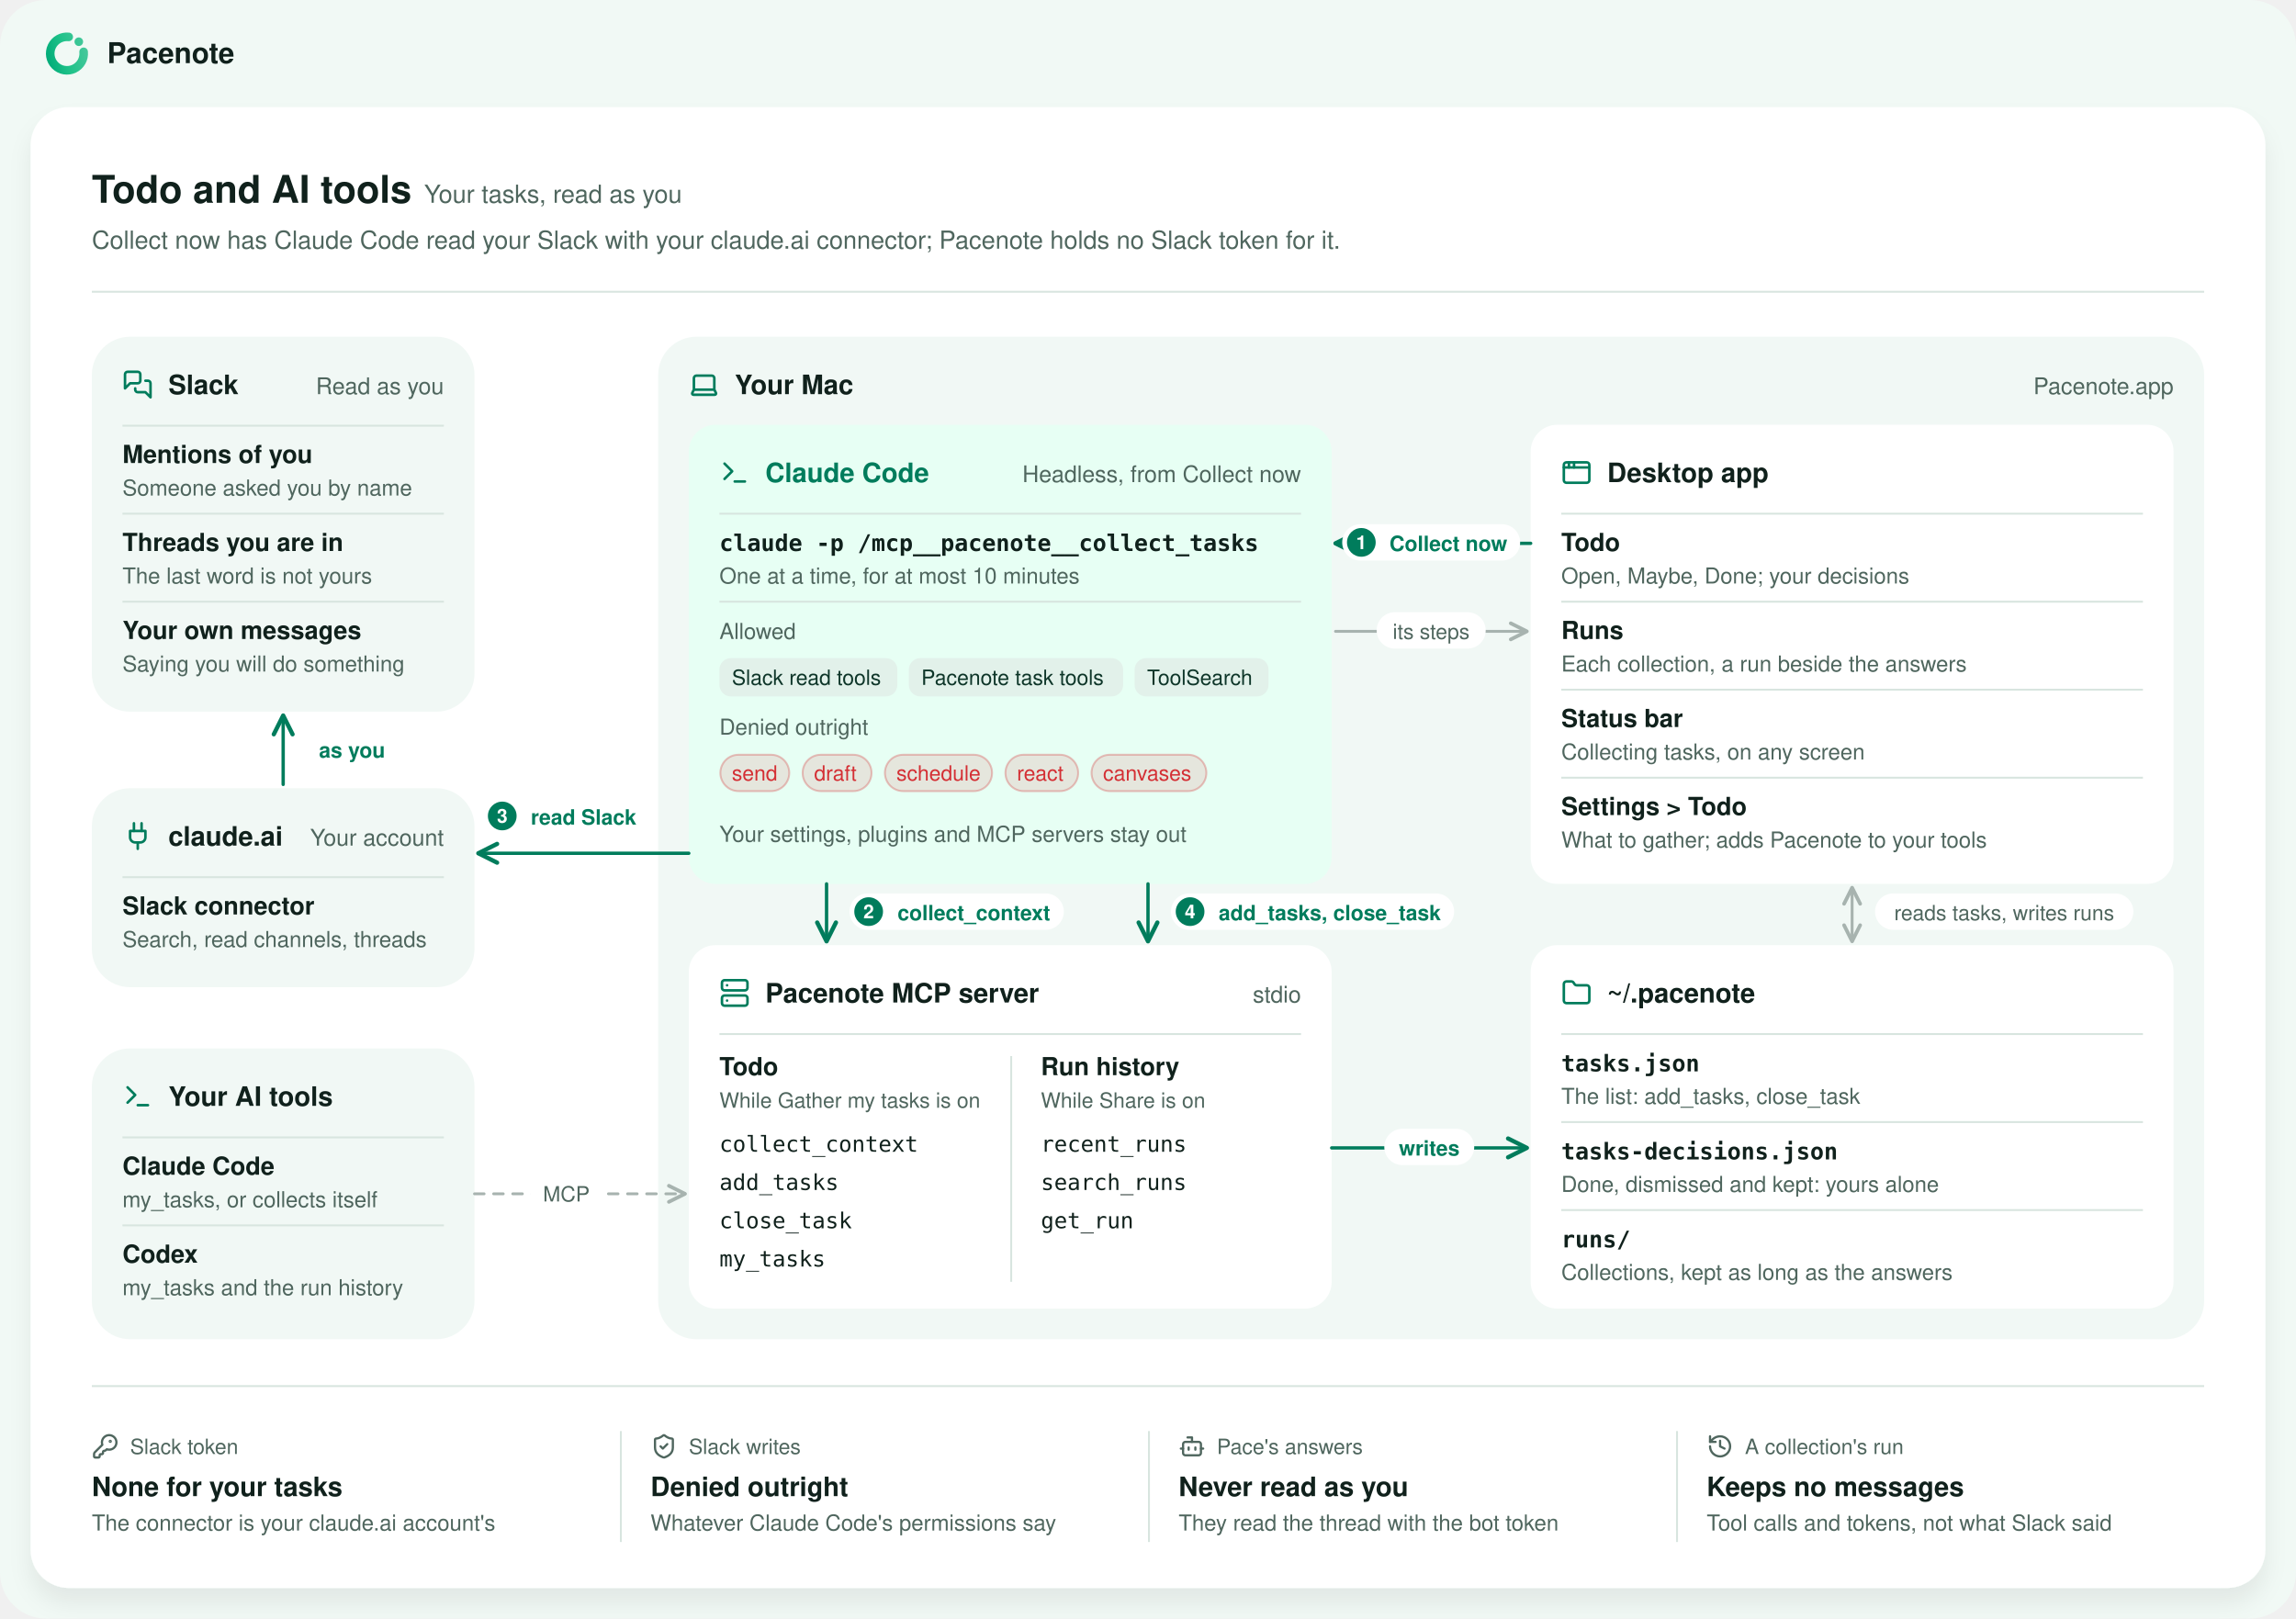
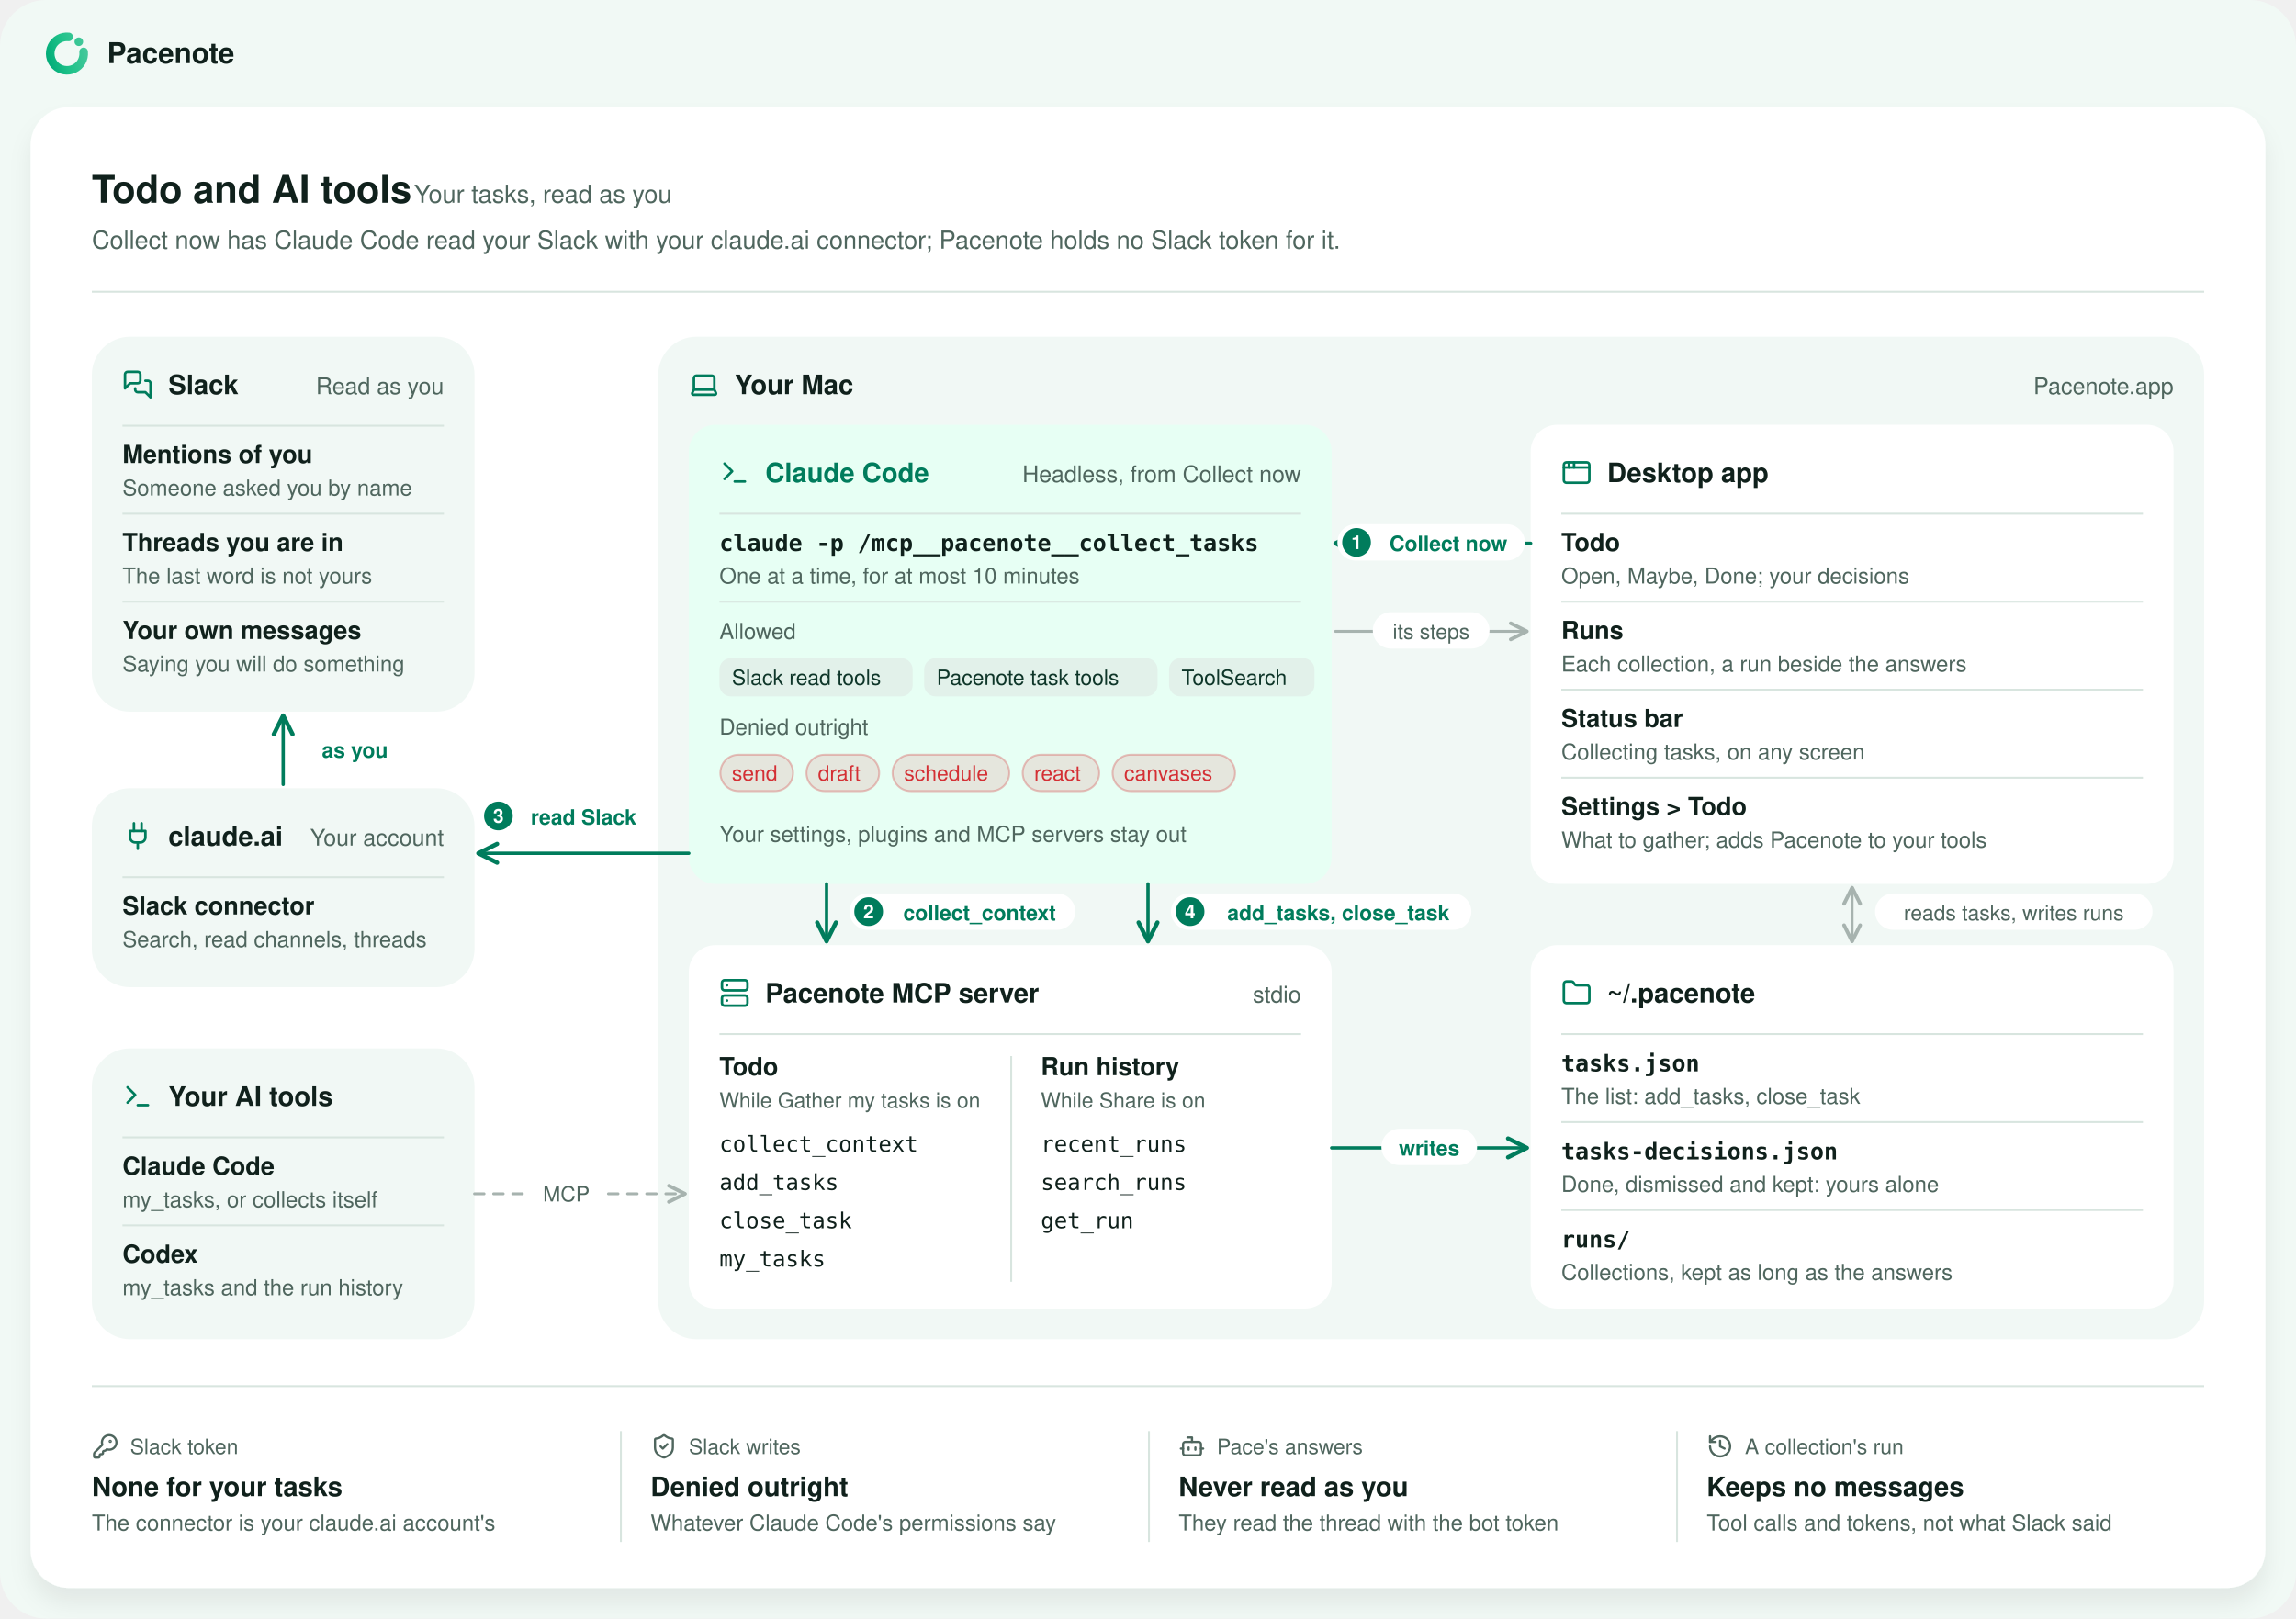
<svg xmlns="http://www.w3.org/2000/svg" width="1200" height="846" viewBox="0 0 1200 846" role="img" aria-label="Pacenote: Todo and AI tools">
  <defs>
    <linearGradient id="mark" gradientUnits="userSpaceOnUse" x1="54" y1="314" x2="458" y2="198">
      <stop offset="0" stop-color="#01ab78" />
      <stop offset="0.46" stop-color="#1fc289" />
      <stop offset="1" stop-color="#48c89c" />
    </linearGradient>
    <filter id="lift" x="-5%" y="-5%" width="110%" height="115%">
      <feDropShadow dx="0" dy="1" stdDeviation="0.5" flood-color="#1e332b" flood-opacity="0.05" />
      <feDropShadow dx="0" dy="8" stdDeviation="6" flood-color="#1e332b" flood-opacity="0.07" />
    </filter>
    <marker id="arrow" viewBox="0 0 10 10" refX="8.5" refY="5" markerWidth="8" markerHeight="8" orient="auto-start-reverse">
      <path d="M1.5 1.5L8.5 5L1.5 8.5" fill="none" stroke="#a7b3af" stroke-width="1.6" stroke-linecap="round" stroke-linejoin="round" />
    </marker>
    <marker id="arrow-main" viewBox="0 0 10 10" refX="8.5" refY="5" markerWidth="8" markerHeight="8" orient="auto-start-reverse">
      <path d="M1.5 1.5L8.5 5L1.5 8.5" fill="none" stroke="#007c5c" stroke-width="1.6" stroke-linecap="round" stroke-linejoin="round" />
    </marker>
  </defs>
  <rect width="1200" height="846" rx="24" fill="#f1f9f5" />
  <g transform="translate(21.3301 14.3301) scale(0.05339806)">
    <path d="M273.1 92.9A164 164 0 1 0 419.1 238.9" fill="none" stroke="url(#mark)" stroke-width="84" stroke-linecap="round" />
    <circle cx="372" cy="140" r="42" fill="url(#mark)" />
  </g>
  <text x="56" y="33" font-family="-apple-system, BlinkMacSystemFont, Pretendard, 'Apple SD Gothic Neo', 'Segoe UI', 'Noto Sans KR', Helvetica, Arial, sans-serif" font-size="15" font-weight="600" fill="#10211c" text-anchor="start">Pacenote</text>
  <rect x="16" y="56" width="1168" height="774" rx="20" fill="#ffffff" filter="url(#lift)" />
  <text x="48" y="106" font-family="-apple-system, BlinkMacSystemFont, Pretendard, 'Apple SD Gothic Neo', 'Segoe UI', 'Noto Sans KR', Helvetica, Arial, sans-serif" font-size="20" font-weight="600" fill="#10211c" text-anchor="start">Todo and AI tools</text>
-   <text x="221.696" y="106" font-family="-apple-system, BlinkMacSystemFont, Pretendard, 'Apple SD Gothic Neo', 'Segoe UI', 'Noto Sans KR', Helvetica, Arial, sans-serif" font-size="13" font-weight="400" fill="#4f665e" text-anchor="start">Your tasks, read as you</text>
+   <text x="216.376" y="106" font-family="-apple-system, BlinkMacSystemFont, Pretendard, 'Apple SD Gothic Neo', 'Segoe UI', 'Noto Sans KR', Helvetica, Arial, sans-serif" font-size="13" font-weight="400" fill="#4f665e" text-anchor="start">Your tasks, read as you</text>
  <text x="48" y="130" font-family="-apple-system, BlinkMacSystemFont, Pretendard, 'Apple SD Gothic Neo', 'Segoe UI', 'Noto Sans KR', Helvetica, Arial, sans-serif" font-size="13" font-weight="400" fill="#4f665e" text-anchor="start">Collect now has Claude Code read your Slack with your claude.ai connector; Pacenote holds no Slack token for it.</text>
  <path d="M48 152.5H1152" stroke="#d8e5df" stroke-width="1" />
  <rect x="48" y="176" width="200" height="196" rx="20" fill="#f1f8f5" />
  <g transform="translate(64 193) scale(0.6666667)" color="#007c5c" fill="none" stroke="#007c5c" stroke-width="2" stroke-linecap="round" stroke-linejoin="round">
    <path d="M14 9a2 2 0 0 1-2 2H6l-4 4V4a2 2 0 0 1 2-2h8a2 2 0 0 1 2 2z" />
    <path d="M18 9h2a2 2 0 0 1 2 2v11l-4-4h-6a2 2 0 0 1-2-2v-1" />
  </g>
  <text x="88" y="206" font-family="-apple-system, BlinkMacSystemFont, Pretendard, 'Apple SD Gothic Neo', 'Segoe UI', 'Noto Sans KR', Helvetica, Arial, sans-serif" font-size="14" font-weight="600" fill="#10211c" text-anchor="start">Slack</text>
  <text x="232" y="206" font-family="-apple-system, BlinkMacSystemFont, Pretendard, 'Apple SD Gothic Neo', 'Segoe UI', 'Noto Sans KR', Helvetica, Arial, sans-serif" font-size="12" font-weight="400" fill="#4f665e" text-anchor="end">Read as you</text>
  <path d="M64 222.5H232" stroke="#d8e5df" stroke-width="1" />
  <text x="64" y="242" font-family="-apple-system, BlinkMacSystemFont, Pretendard, 'Apple SD Gothic Neo', 'Segoe UI', 'Noto Sans KR', Helvetica, Arial, sans-serif" font-size="13" font-weight="600" fill="#10211c" text-anchor="start">Mentions of you</text>
  <text x="64" y="259" font-family="-apple-system, BlinkMacSystemFont, Pretendard, 'Apple SD Gothic Neo', 'Segoe UI', 'Noto Sans KR', Helvetica, Arial, sans-serif" font-size="11.5" font-weight="400" fill="#4f665e" text-anchor="start">Someone asked you by name</text>
  <path d="M64 268.5H232" stroke="#d8e5df" stroke-width="1" />
  <text x="64" y="288" font-family="-apple-system, BlinkMacSystemFont, Pretendard, 'Apple SD Gothic Neo', 'Segoe UI', 'Noto Sans KR', Helvetica, Arial, sans-serif" font-size="13" font-weight="600" fill="#10211c" text-anchor="start">Threads you are in</text>
  <text x="64" y="305" font-family="-apple-system, BlinkMacSystemFont, Pretendard, 'Apple SD Gothic Neo', 'Segoe UI', 'Noto Sans KR', Helvetica, Arial, sans-serif" font-size="11.5" font-weight="400" fill="#4f665e" text-anchor="start">The last word is not yours</text>
  <path d="M64 314.5H232" stroke="#d8e5df" stroke-width="1" />
  <text x="64" y="334" font-family="-apple-system, BlinkMacSystemFont, Pretendard, 'Apple SD Gothic Neo', 'Segoe UI', 'Noto Sans KR', Helvetica, Arial, sans-serif" font-size="13" font-weight="600" fill="#10211c" text-anchor="start">Your own messages</text>
  <text x="64" y="351" font-family="-apple-system, BlinkMacSystemFont, Pretendard, 'Apple SD Gothic Neo', 'Segoe UI', 'Noto Sans KR', Helvetica, Arial, sans-serif" font-size="11.5" font-weight="400" fill="#4f665e" text-anchor="start">Saying you will do something</text>
  <rect x="48" y="412" width="200" height="104" rx="20" fill="#f1f8f5" />
  <g transform="translate(64 429) scale(0.6666667)" color="#007c5c" fill="none" stroke="#007c5c" stroke-width="2" stroke-linecap="round" stroke-linejoin="round">
    <path d="M12 22v-5" />
    <path d="M9 8V2" />
    <path d="M15 8V2" />
    <path d="M18 8v5a4 4 0 0 1-4 4h-4a4 4 0 0 1-4-4V8Z" />
  </g>
  <text x="88" y="442" font-family="-apple-system, BlinkMacSystemFont, Pretendard, 'Apple SD Gothic Neo', 'Segoe UI', 'Noto Sans KR', Helvetica, Arial, sans-serif" font-size="14" font-weight="600" fill="#10211c" text-anchor="start">claude.ai</text>
  <text x="232" y="442" font-family="-apple-system, BlinkMacSystemFont, Pretendard, 'Apple SD Gothic Neo', 'Segoe UI', 'Noto Sans KR', Helvetica, Arial, sans-serif" font-size="12" font-weight="400" fill="#4f665e" text-anchor="end">Your account</text>
  <path d="M64 458.5H232" stroke="#d8e5df" stroke-width="1" />
  <text x="64" y="478" font-family="-apple-system, BlinkMacSystemFont, Pretendard, 'Apple SD Gothic Neo', 'Segoe UI', 'Noto Sans KR', Helvetica, Arial, sans-serif" font-size="13" font-weight="600" fill="#10211c" text-anchor="start">Slack connector</text>
  <text x="64" y="495" font-family="-apple-system, BlinkMacSystemFont, Pretendard, 'Apple SD Gothic Neo', 'Segoe UI', 'Noto Sans KR', Helvetica, Arial, sans-serif" font-size="11.5" font-weight="400" fill="#4f665e" text-anchor="start">Search, read channels, threads</text>
  <rect x="48" y="548" width="200" height="152" rx="20" fill="#f1f8f5" />
  <g transform="translate(64 565) scale(0.6666667)" color="#007c5c" fill="none" stroke="#007c5c" stroke-width="2" stroke-linecap="round" stroke-linejoin="round">
    <polyline points="4 17 10 11 4 5" />
    <line x1="12" x2="20" y1="19" y2="19" />
  </g>
  <text x="88" y="578" font-family="-apple-system, BlinkMacSystemFont, Pretendard, 'Apple SD Gothic Neo', 'Segoe UI', 'Noto Sans KR', Helvetica, Arial, sans-serif" font-size="14" font-weight="600" fill="#10211c" text-anchor="start">Your AI tools</text>
  <path d="M64 594.5H232" stroke="#d8e5df" stroke-width="1" />
  <text x="64" y="614" font-family="-apple-system, BlinkMacSystemFont, Pretendard, 'Apple SD Gothic Neo', 'Segoe UI', 'Noto Sans KR', Helvetica, Arial, sans-serif" font-size="13" font-weight="600" fill="#10211c" text-anchor="start">Claude Code</text>
  <text x="64" y="631" font-family="-apple-system, BlinkMacSystemFont, Pretendard, 'Apple SD Gothic Neo', 'Segoe UI', 'Noto Sans KR', Helvetica, Arial, sans-serif" font-size="11.5" font-weight="400" fill="#4f665e" text-anchor="start">my_tasks, or collects itself</text>
  <path d="M64 640.5H232" stroke="#d8e5df" stroke-width="1" />
  <text x="64" y="660" font-family="-apple-system, BlinkMacSystemFont, Pretendard, 'Apple SD Gothic Neo', 'Segoe UI', 'Noto Sans KR', Helvetica, Arial, sans-serif" font-size="13" font-weight="600" fill="#10211c" text-anchor="start">Codex</text>
  <text x="64" y="677" font-family="-apple-system, BlinkMacSystemFont, Pretendard, 'Apple SD Gothic Neo', 'Segoe UI', 'Noto Sans KR', Helvetica, Arial, sans-serif" font-size="11.5" font-weight="400" fill="#4f665e" text-anchor="start">my_tasks and the run history</text>
  <rect x="344" y="176" width="808" height="524" rx="20" fill="#f1f8f5" />
  <g transform="translate(360 193) scale(0.6666667)" color="#007c5c" fill="none" stroke="#007c5c" stroke-width="2" stroke-linecap="round" stroke-linejoin="round">
    <path d="M20 16V7a2 2 0 0 0-2-2H6a2 2 0 0 0-2 2v9m16 0H4m16 0 1.28 2.55a1 1 0 0 1-.9 1.45H3.62a1 1 0 0 1-.9-1.45L4 16" />
  </g>
  <text x="384" y="206" font-family="-apple-system, BlinkMacSystemFont, Pretendard, 'Apple SD Gothic Neo', 'Segoe UI', 'Noto Sans KR', Helvetica, Arial, sans-serif" font-size="14" font-weight="600" fill="#10211c" text-anchor="start">Your Mac</text>
  <text x="1136" y="206" font-family="-apple-system, BlinkMacSystemFont, Pretendard, 'Apple SD Gothic Neo', 'Segoe UI', 'Noto Sans KR', Helvetica, Arial, sans-serif" font-size="12" font-weight="400" fill="#4f665e" text-anchor="end">Pacenote.app</text>
  <rect x="360" y="222" width="336" height="240" rx="14" fill="#e7fff4" />
  <g transform="translate(376 239) scale(0.6666667)" color="#007c5c" fill="none" stroke="#007c5c" stroke-width="2" stroke-linecap="round" stroke-linejoin="round">
    <polyline points="4 17 10 11 4 5" />
    <line x1="12" x2="20" y1="19" y2="19" />
  </g>
  <text x="400" y="252" font-family="-apple-system, BlinkMacSystemFont, Pretendard, 'Apple SD Gothic Neo', 'Segoe UI', 'Noto Sans KR', Helvetica, Arial, sans-serif" font-size="14" font-weight="600" fill="#007c5c" text-anchor="start">Claude Code</text>
  <text x="680" y="252" font-family="-apple-system, BlinkMacSystemFont, Pretendard, 'Apple SD Gothic Neo', 'Segoe UI', 'Noto Sans KR', Helvetica, Arial, sans-serif" font-size="12" font-weight="400" fill="#4f665e" text-anchor="end">Headless, from Collect now</text>
  <path d="M376 268.5H680" stroke="#d8e5df" stroke-width="1" />
  <text x="376" y="288" font-family="ui-monospace, 'SF Mono', 'JetBrains Mono', Menlo, Consolas, monospace" font-size="12" font-weight="600" fill="#10211c" text-anchor="start">claude -p /mcp__pacenote__collect_tasks</text>
  <text x="376" y="305" font-family="-apple-system, BlinkMacSystemFont, Pretendard, 'Apple SD Gothic Neo', 'Segoe UI', 'Noto Sans KR', Helvetica, Arial, sans-serif" font-size="11.5" font-weight="400" fill="#4f665e" text-anchor="start">One at a time, for at most 10 minutes</text>
  <path d="M376 314.5H680" stroke="#d8e5df" stroke-width="1" />
  <text x="376" y="334" font-family="-apple-system, BlinkMacSystemFont, Pretendard, 'Apple SD Gothic Neo', 'Segoe UI', 'Noto Sans KR', Helvetica, Arial, sans-serif" font-size="11.5" font-weight="400" fill="#4f665e" text-anchor="start">Allowed</text>
-   <rect x="376" y="344" width="93" height="20" rx="6" fill="#e2f1ea" />
+   <rect x="376" y="344" width="101" height="20" rx="6" fill="#e2f1ea" />
  <text x="382.5" y="358" font-family="-apple-system, BlinkMacSystemFont, Pretendard, 'Apple SD Gothic Neo', 'Segoe UI', 'Noto Sans KR', Helvetica, Arial, sans-serif" font-size="11" font-weight="500" fill="#0e3629" text-anchor="start">Slack read tools</text>
-   <rect x="475" y="344" width="112" height="20" rx="6" fill="#e2f1ea" />
-   <text x="481.5" y="358" font-family="-apple-system, BlinkMacSystemFont, Pretendard, 'Apple SD Gothic Neo', 'Segoe UI', 'Noto Sans KR', Helvetica, Arial, sans-serif" font-size="11" font-weight="500" fill="#0e3629" text-anchor="start">Pacenote task tools</text>
-   <rect x="593" y="344" width="70" height="20" rx="6" fill="#e2f1ea" />
-   <text x="599.5" y="358" font-family="-apple-system, BlinkMacSystemFont, Pretendard, 'Apple SD Gothic Neo', 'Segoe UI', 'Noto Sans KR', Helvetica, Arial, sans-serif" font-size="11" font-weight="500" fill="#0e3629" text-anchor="start">ToolSearch</text>
+   <rect x="483" y="344" width="122" height="20" rx="6" fill="#e2f1ea" />
+   <text x="489.5" y="358" font-family="-apple-system, BlinkMacSystemFont, Pretendard, 'Apple SD Gothic Neo', 'Segoe UI', 'Noto Sans KR', Helvetica, Arial, sans-serif" font-size="11" font-weight="500" fill="#0e3629" text-anchor="start">Pacenote task tools</text>
+   <rect x="611" y="344" width="76" height="20" rx="6" fill="#e2f1ea" />
+   <text x="617.5" y="358" font-family="-apple-system, BlinkMacSystemFont, Pretendard, 'Apple SD Gothic Neo', 'Segoe UI', 'Noto Sans KR', Helvetica, Arial, sans-serif" font-size="11" font-weight="500" fill="#0e3629" text-anchor="start">ToolSearch</text>
  <text x="376" y="384" font-family="-apple-system, BlinkMacSystemFont, Pretendard, 'Apple SD Gothic Neo', 'Segoe UI', 'Noto Sans KR', Helvetica, Arial, sans-serif" font-size="11.5" font-weight="400" fill="#4f665e" text-anchor="start">Denied outright</text>
-   <rect x="376.5" y="394.5" width="36" height="19" rx="9.5" fill="#d42f34" fill-opacity="0.12" stroke="#d42f34" stroke-opacity="0.3" />
+   <rect x="376.5" y="394.5" width="38" height="19" rx="9.5" fill="#d42f34" fill-opacity="0.12" stroke="#d42f34" stroke-opacity="0.3" />
  <text x="382.5" y="408" font-family="-apple-system, BlinkMacSystemFont, Pretendard, 'Apple SD Gothic Neo', 'Segoe UI', 'Noto Sans KR', Helvetica, Arial, sans-serif" font-size="11" font-weight="500" fill="#d42f34" text-anchor="start">send</text>
-   <rect x="419.5" y="394.5" width="36" height="19" rx="9.5" fill="#d42f34" fill-opacity="0.12" stroke="#d42f34" stroke-opacity="0.3" />
-   <text x="425.5" y="408" font-family="-apple-system, BlinkMacSystemFont, Pretendard, 'Apple SD Gothic Neo', 'Segoe UI', 'Noto Sans KR', Helvetica, Arial, sans-serif" font-size="11" font-weight="500" fill="#d42f34" text-anchor="start">draft</text>
-   <rect x="462.5" y="394.5" width="56" height="19" rx="9.5" fill="#d42f34" fill-opacity="0.12" stroke="#d42f34" stroke-opacity="0.3" />
-   <text x="468.5" y="408" font-family="-apple-system, BlinkMacSystemFont, Pretendard, 'Apple SD Gothic Neo', 'Segoe UI', 'Noto Sans KR', Helvetica, Arial, sans-serif" font-size="11" font-weight="500" fill="#d42f34" text-anchor="start">schedule</text>
-   <rect x="525.5" y="394.5" width="38" height="19" rx="9.5" fill="#d42f34" fill-opacity="0.12" stroke="#d42f34" stroke-opacity="0.3" />
-   <text x="531.5" y="408" font-family="-apple-system, BlinkMacSystemFont, Pretendard, 'Apple SD Gothic Neo', 'Segoe UI', 'Noto Sans KR', Helvetica, Arial, sans-serif" font-size="11" font-weight="500" fill="#d42f34" text-anchor="start">react</text>
-   <rect x="570.5" y="394.5" width="60" height="19" rx="9.5" fill="#d42f34" fill-opacity="0.12" stroke="#d42f34" stroke-opacity="0.3" />
-   <text x="576.5" y="408" font-family="-apple-system, BlinkMacSystemFont, Pretendard, 'Apple SD Gothic Neo', 'Segoe UI', 'Noto Sans KR', Helvetica, Arial, sans-serif" font-size="11" font-weight="500" fill="#d42f34" text-anchor="start">canvases</text>
+   <rect x="421.5" y="394.5" width="38" height="19" rx="9.5" fill="#d42f34" fill-opacity="0.12" stroke="#d42f34" stroke-opacity="0.3" />
+   <text x="427.5" y="408" font-family="-apple-system, BlinkMacSystemFont, Pretendard, 'Apple SD Gothic Neo', 'Segoe UI', 'Noto Sans KR', Helvetica, Arial, sans-serif" font-size="11" font-weight="500" fill="#d42f34" text-anchor="start">draft</text>
+   <rect x="466.5" y="394.5" width="61" height="19" rx="9.5" fill="#d42f34" fill-opacity="0.12" stroke="#d42f34" stroke-opacity="0.3" />
+   <text x="472.5" y="408" font-family="-apple-system, BlinkMacSystemFont, Pretendard, 'Apple SD Gothic Neo', 'Segoe UI', 'Noto Sans KR', Helvetica, Arial, sans-serif" font-size="11" font-weight="500" fill="#d42f34" text-anchor="start">schedule</text>
+   <rect x="534.5" y="394.5" width="40" height="19" rx="9.5" fill="#d42f34" fill-opacity="0.12" stroke="#d42f34" stroke-opacity="0.3" />
+   <text x="540.5" y="408" font-family="-apple-system, BlinkMacSystemFont, Pretendard, 'Apple SD Gothic Neo', 'Segoe UI', 'Noto Sans KR', Helvetica, Arial, sans-serif" font-size="11" font-weight="500" fill="#d42f34" text-anchor="start">react</text>
+   <rect x="581.5" y="394.5" width="64" height="19" rx="9.5" fill="#d42f34" fill-opacity="0.12" stroke="#d42f34" stroke-opacity="0.3" />
+   <text x="587.5" y="408" font-family="-apple-system, BlinkMacSystemFont, Pretendard, 'Apple SD Gothic Neo', 'Segoe UI', 'Noto Sans KR', Helvetica, Arial, sans-serif" font-size="11" font-weight="500" fill="#d42f34" text-anchor="start">canvases</text>
  <text x="376" y="440" font-family="-apple-system, BlinkMacSystemFont, Pretendard, 'Apple SD Gothic Neo', 'Segoe UI', 'Noto Sans KR', Helvetica, Arial, sans-serif" font-size="11.5" font-weight="400" fill="#4f665e" text-anchor="start">Your settings, plugins and MCP servers stay out</text>
  <rect x="800" y="222" width="336" height="240" rx="14" fill="#ffffff" />
  <g transform="translate(816 239) scale(0.6666667)" color="#007c5c" fill="none" stroke="#007c5c" stroke-width="2" stroke-linecap="round" stroke-linejoin="round">
    <rect x="2" y="4" width="20" height="16" rx="2" />
    <path d="M10 4v4" />
    <path d="M2 8h20" />
    <path d="M6 4v4" />
  </g>
  <text x="840" y="252" font-family="-apple-system, BlinkMacSystemFont, Pretendard, 'Apple SD Gothic Neo', 'Segoe UI', 'Noto Sans KR', Helvetica, Arial, sans-serif" font-size="14" font-weight="600" fill="#10211c" text-anchor="start">Desktop app</text>
  <path d="M816 268.5H1120" stroke="#d8e5df" stroke-width="1" />
  <text x="816" y="288" font-family="-apple-system, BlinkMacSystemFont, Pretendard, 'Apple SD Gothic Neo', 'Segoe UI', 'Noto Sans KR', Helvetica, Arial, sans-serif" font-size="13" font-weight="600" fill="#10211c" text-anchor="start">Todo</text>
  <text x="816" y="305" font-family="-apple-system, BlinkMacSystemFont, Pretendard, 'Apple SD Gothic Neo', 'Segoe UI', 'Noto Sans KR', Helvetica, Arial, sans-serif" font-size="11.5" font-weight="400" fill="#4f665e" text-anchor="start">Open, Maybe, Done; your decisions</text>
  <path d="M816 314.5H1120" stroke="#d8e5df" stroke-width="1" />
  <text x="816" y="334" font-family="-apple-system, BlinkMacSystemFont, Pretendard, 'Apple SD Gothic Neo', 'Segoe UI', 'Noto Sans KR', Helvetica, Arial, sans-serif" font-size="13" font-weight="600" fill="#10211c" text-anchor="start">Runs</text>
  <text x="816" y="351" font-family="-apple-system, BlinkMacSystemFont, Pretendard, 'Apple SD Gothic Neo', 'Segoe UI', 'Noto Sans KR', Helvetica, Arial, sans-serif" font-size="11.5" font-weight="400" fill="#4f665e" text-anchor="start">Each collection, a run beside the answers</text>
  <path d="M816 360.5H1120" stroke="#d8e5df" stroke-width="1" />
  <text x="816" y="380" font-family="-apple-system, BlinkMacSystemFont, Pretendard, 'Apple SD Gothic Neo', 'Segoe UI', 'Noto Sans KR', Helvetica, Arial, sans-serif" font-size="13" font-weight="600" fill="#10211c" text-anchor="start">Status bar</text>
  <text x="816" y="397" font-family="-apple-system, BlinkMacSystemFont, Pretendard, 'Apple SD Gothic Neo', 'Segoe UI', 'Noto Sans KR', Helvetica, Arial, sans-serif" font-size="11.5" font-weight="400" fill="#4f665e" text-anchor="start">Collecting tasks, on any screen</text>
  <path d="M816 406.5H1120" stroke="#d8e5df" stroke-width="1" />
  <text x="816" y="426" font-family="-apple-system, BlinkMacSystemFont, Pretendard, 'Apple SD Gothic Neo', 'Segoe UI', 'Noto Sans KR', Helvetica, Arial, sans-serif" font-size="13" font-weight="600" fill="#10211c" text-anchor="start">Settings &gt; Todo</text>
  <text x="816" y="443" font-family="-apple-system, BlinkMacSystemFont, Pretendard, 'Apple SD Gothic Neo', 'Segoe UI', 'Noto Sans KR', Helvetica, Arial, sans-serif" font-size="11.5" font-weight="400" fill="#4f665e" text-anchor="start">What to gather; adds Pacenote to your tools</text>
  <rect x="360" y="494" width="336" height="190" rx="14" fill="#ffffff" />
  <g transform="translate(376 511) scale(0.6666667)" color="#007c5c" fill="none" stroke="#007c5c" stroke-width="2" stroke-linecap="round" stroke-linejoin="round">
    <rect width="20" height="8" x="2" y="2" rx="2" ry="2" />
    <rect width="20" height="8" x="2" y="14" rx="2" ry="2" />
    <line x1="6" x2="6.01" y1="6" y2="6" />
    <line x1="6" x2="6.01" y1="18" y2="18" />
  </g>
  <text x="400" y="524" font-family="-apple-system, BlinkMacSystemFont, Pretendard, 'Apple SD Gothic Neo', 'Segoe UI', 'Noto Sans KR', Helvetica, Arial, sans-serif" font-size="14" font-weight="600" fill="#10211c" text-anchor="start">Pacenote MCP server</text>
  <text x="680" y="524" font-family="-apple-system, BlinkMacSystemFont, Pretendard, 'Apple SD Gothic Neo', 'Segoe UI', 'Noto Sans KR', Helvetica, Arial, sans-serif" font-size="12" font-weight="400" fill="#4f665e" text-anchor="end">stdio</text>
  <path d="M376 540.5H680" stroke="#d8e5df" stroke-width="1" />
  <path d="M528.5 552V670" stroke="#d8e5df" stroke-width="1" />
  <text x="376" y="562" font-family="-apple-system, BlinkMacSystemFont, Pretendard, 'Apple SD Gothic Neo', 'Segoe UI', 'Noto Sans KR', Helvetica, Arial, sans-serif" font-size="13" font-weight="600" fill="#10211c" text-anchor="start">Todo</text>
  <text x="376" y="579" font-family="-apple-system, BlinkMacSystemFont, Pretendard, 'Apple SD Gothic Neo', 'Segoe UI', 'Noto Sans KR', Helvetica, Arial, sans-serif" font-size="11" font-weight="400" fill="#4f665e" text-anchor="start">While Gather my tasks is on</text>
  <text x="376" y="602" font-family="ui-monospace, 'SF Mono', 'JetBrains Mono', Menlo, Consolas, monospace" font-size="11.5" font-weight="400" fill="#10211c" text-anchor="start">collect_context</text>
  <text x="376" y="622" font-family="ui-monospace, 'SF Mono', 'JetBrains Mono', Menlo, Consolas, monospace" font-size="11.5" font-weight="400" fill="#10211c" text-anchor="start">add_tasks</text>
  <text x="376" y="642" font-family="ui-monospace, 'SF Mono', 'JetBrains Mono', Menlo, Consolas, monospace" font-size="11.5" font-weight="400" fill="#10211c" text-anchor="start">close_task</text>
  <text x="376" y="662" font-family="ui-monospace, 'SF Mono', 'JetBrains Mono', Menlo, Consolas, monospace" font-size="11.5" font-weight="400" fill="#10211c" text-anchor="start">my_tasks</text>
  <text x="544" y="562" font-family="-apple-system, BlinkMacSystemFont, Pretendard, 'Apple SD Gothic Neo', 'Segoe UI', 'Noto Sans KR', Helvetica, Arial, sans-serif" font-size="13" font-weight="600" fill="#10211c" text-anchor="start">Run history</text>
  <text x="544" y="579" font-family="-apple-system, BlinkMacSystemFont, Pretendard, 'Apple SD Gothic Neo', 'Segoe UI', 'Noto Sans KR', Helvetica, Arial, sans-serif" font-size="11" font-weight="400" fill="#4f665e" text-anchor="start">While Share is on</text>
  <text x="544" y="602" font-family="ui-monospace, 'SF Mono', 'JetBrains Mono', Menlo, Consolas, monospace" font-size="11.5" font-weight="400" fill="#10211c" text-anchor="start">recent_runs</text>
  <text x="544" y="622" font-family="ui-monospace, 'SF Mono', 'JetBrains Mono', Menlo, Consolas, monospace" font-size="11.5" font-weight="400" fill="#10211c" text-anchor="start">search_runs</text>
  <text x="544" y="642" font-family="ui-monospace, 'SF Mono', 'JetBrains Mono', Menlo, Consolas, monospace" font-size="11.5" font-weight="400" fill="#10211c" text-anchor="start">get_run</text>
  <rect x="800" y="494" width="336" height="190" rx="14" fill="#ffffff" />
  <g transform="translate(816 511) scale(0.6666667)" color="#007c5c" fill="none" stroke="#007c5c" stroke-width="2" stroke-linecap="round" stroke-linejoin="round">
    <path d="M20 20a2 2 0 0 0 2-2V8a2 2 0 0 0-2-2h-7.9a2 2 0 0 1-1.69-.9L9.6 3.9A2 2 0 0 0 7.93 3H4a2 2 0 0 0-2 2v13a2 2 0 0 0 2 2Z" />
  </g>
  <text x="840" y="524" font-family="-apple-system, BlinkMacSystemFont, Pretendard, 'Apple SD Gothic Neo', 'Segoe UI', 'Noto Sans KR', Helvetica, Arial, sans-serif" font-size="14" font-weight="600" fill="#10211c" text-anchor="start">~/.pacenote</text>
  <path d="M816 540.5H1120" stroke="#d8e5df" stroke-width="1" />
  <text x="816" y="560" font-family="ui-monospace, 'SF Mono', 'JetBrains Mono', Menlo, Consolas, monospace" font-size="12" font-weight="600" fill="#10211c" text-anchor="start">tasks.json</text>
  <text x="816" y="577" font-family="-apple-system, BlinkMacSystemFont, Pretendard, 'Apple SD Gothic Neo', 'Segoe UI', 'Noto Sans KR', Helvetica, Arial, sans-serif" font-size="11.5" font-weight="400" fill="#4f665e" text-anchor="start">The list: add_tasks, close_task</text>
  <path d="M816 586.5H1120" stroke="#d8e5df" stroke-width="1" />
  <text x="816" y="606" font-family="ui-monospace, 'SF Mono', 'JetBrains Mono', Menlo, Consolas, monospace" font-size="12" font-weight="600" fill="#10211c" text-anchor="start">tasks-decisions.json</text>
  <text x="816" y="623" font-family="-apple-system, BlinkMacSystemFont, Pretendard, 'Apple SD Gothic Neo', 'Segoe UI', 'Noto Sans KR', Helvetica, Arial, sans-serif" font-size="11.5" font-weight="400" fill="#4f665e" text-anchor="start">Done, dismissed and kept: yours alone</text>
  <path d="M816 632.5H1120" stroke="#d8e5df" stroke-width="1" />
  <text x="816" y="652" font-family="ui-monospace, 'SF Mono', 'JetBrains Mono', Menlo, Consolas, monospace" font-size="12" font-weight="600" fill="#10211c" text-anchor="start">runs/</text>
  <text x="816" y="669" font-family="-apple-system, BlinkMacSystemFont, Pretendard, 'Apple SD Gothic Neo', 'Segoe UI', 'Noto Sans KR', Helvetica, Arial, sans-serif" font-size="11.5" font-weight="400" fill="#4f665e" text-anchor="start">Collections, kept as long as the answers</text>
  <path d="M800 284 L698 284" fill="none" stroke="#007c5c" stroke-width="1.75" stroke-linecap="round" stroke-linejoin="round" marker-end="url(#arrow-main)" />
-   <rect x="701.5" y="274" width="93" height="19" rx="9.5" fill="#ffffff" />
-   <circle cx="711.5" cy="283.5" r="7.5" fill="#007c5c" />
-   <text x="711.5" y="287" font-family="-apple-system, BlinkMacSystemFont, Pretendard, 'Apple SD Gothic Neo', 'Segoe UI', 'Noto Sans KR', Helvetica, Arial, sans-serif" font-size="10" font-weight="700" fill="#ffffff" text-anchor="middle">1</text>
+   <rect x="699" y="274" width="98" height="19" rx="9.5" fill="#ffffff" />
+   <circle cx="709" cy="283.5" r="7.5" fill="#007c5c" />
+   <text x="709" y="287" font-family="-apple-system, BlinkMacSystemFont, Pretendard, 'Apple SD Gothic Neo', 'Segoe UI', 'Noto Sans KR', Helvetica, Arial, sans-serif" font-size="10" font-weight="700" fill="#ffffff" text-anchor="middle">1</text>
  <text x="757" y="288" font-family="-apple-system, BlinkMacSystemFont, Pretendard, 'Apple SD Gothic Neo', 'Segoe UI', 'Noto Sans KR', Helvetica, Arial, sans-serif" font-size="11" font-weight="600" fill="#007c5c" text-anchor="middle">Collect now</text>
  <path d="M698 330 L798 330" fill="none" stroke="#a7b3af" stroke-width="1.5" stroke-linecap="round" stroke-linejoin="round" marker-end="url(#arrow)" />
-   <rect x="719.5" y="320" width="57" height="19" rx="9.5" fill="#ffffff" />
+   <rect x="717.5" y="320" width="61" height="19" rx="9.5" fill="#ffffff" />
  <text x="748" y="334" font-family="-apple-system, BlinkMacSystemFont, Pretendard, 'Apple SD Gothic Neo', 'Segoe UI', 'Noto Sans KR', Helvetica, Arial, sans-serif" font-size="11" font-weight="400" fill="#4f665e" text-anchor="middle">its steps</text>
  <path d="M432 462 L432 492" fill="none" stroke="#007c5c" stroke-width="1.75" stroke-linecap="round" stroke-linejoin="round" marker-end="url(#arrow-main)" />
-   <rect x="444" y="467" width="112" height="19" rx="9.5" fill="#ffffff" />
+   <rect x="444" y="467" width="118" height="19" rx="9.5" fill="#ffffff" />
  <circle cx="454" cy="476.5" r="7.5" fill="#007c5c" />
  <text x="454" y="480" font-family="-apple-system, BlinkMacSystemFont, Pretendard, 'Apple SD Gothic Neo', 'Segoe UI', 'Noto Sans KR', Helvetica, Arial, sans-serif" font-size="10" font-weight="700" fill="#ffffff" text-anchor="middle">2</text>
-   <text x="509" y="481" font-family="-apple-system, BlinkMacSystemFont, Pretendard, 'Apple SD Gothic Neo', 'Segoe UI', 'Noto Sans KR', Helvetica, Arial, sans-serif" font-size="11" font-weight="600" fill="#007c5c" text-anchor="middle">collect_context</text>
+   <text x="512" y="481" font-family="-apple-system, BlinkMacSystemFont, Pretendard, 'Apple SD Gothic Neo', 'Segoe UI', 'Noto Sans KR', Helvetica, Arial, sans-serif" font-size="11" font-weight="600" fill="#007c5c" text-anchor="middle">collect_context</text>
  <path d="M360 446 L250 446" fill="none" stroke="#007c5c" stroke-width="1.75" stroke-linecap="round" stroke-linejoin="round" marker-end="url(#arrow-main)" />
-   <rect x="252.5" y="417" width="87" height="19" rx="9.5" fill="#ffffff" />
-   <circle cx="262.5" cy="426.5" r="7.5" fill="#007c5c" />
-   <text x="262.5" y="430" font-family="-apple-system, BlinkMacSystemFont, Pretendard, 'Apple SD Gothic Neo', 'Segoe UI', 'Noto Sans KR', Helvetica, Arial, sans-serif" font-size="10" font-weight="700" fill="#ffffff" text-anchor="middle">3</text>
+   <rect x="250.5" y="417" width="91" height="19" rx="9.5" fill="#ffffff" />
+   <circle cx="260.5" cy="426.5" r="7.5" fill="#007c5c" />
+   <text x="260.5" y="430" font-family="-apple-system, BlinkMacSystemFont, Pretendard, 'Apple SD Gothic Neo', 'Segoe UI', 'Noto Sans KR', Helvetica, Arial, sans-serif" font-size="10" font-weight="700" fill="#ffffff" text-anchor="middle">3</text>
  <text x="305" y="431" font-family="-apple-system, BlinkMacSystemFont, Pretendard, 'Apple SD Gothic Neo', 'Segoe UI', 'Noto Sans KR', Helvetica, Arial, sans-serif" font-size="11" font-weight="600" fill="#007c5c" text-anchor="middle">read Slack</text>
  <path d="M148 410 L148 374" fill="none" stroke="#007c5c" stroke-width="1.75" stroke-linecap="round" stroke-linejoin="round" marker-end="url(#arrow-main)" />
-   <rect x="160" y="382" width="48" height="19" rx="9.5" fill="#ffffff" />
-   <text x="184" y="396" font-family="-apple-system, BlinkMacSystemFont, Pretendard, 'Apple SD Gothic Neo', 'Segoe UI', 'Noto Sans KR', Helvetica, Arial, sans-serif" font-size="11" font-weight="600" fill="#007c5c" text-anchor="middle">as you</text>
+   <rect x="160" y="382" width="51" height="19" rx="9.5" fill="#ffffff" />
+   <text x="185.5" y="396" font-family="-apple-system, BlinkMacSystemFont, Pretendard, 'Apple SD Gothic Neo', 'Segoe UI', 'Noto Sans KR', Helvetica, Arial, sans-serif" font-size="11" font-weight="600" fill="#007c5c" text-anchor="middle">as you</text>
  <path d="M600 462 L600 492" fill="none" stroke="#007c5c" stroke-width="1.75" stroke-linecap="round" stroke-linejoin="round" marker-end="url(#arrow-main)" />
-   <rect x="612" y="467" width="148" height="19" rx="9.5" fill="#ffffff" />
+   <rect x="612" y="467" width="157" height="19" rx="9.5" fill="#ffffff" />
  <circle cx="622" cy="476.5" r="7.5" fill="#007c5c" />
  <text x="622" y="480" font-family="-apple-system, BlinkMacSystemFont, Pretendard, 'Apple SD Gothic Neo', 'Segoe UI', 'Noto Sans KR', Helvetica, Arial, sans-serif" font-size="10" font-weight="700" fill="#ffffff" text-anchor="middle">4</text>
-   <text x="695" y="481" font-family="-apple-system, BlinkMacSystemFont, Pretendard, 'Apple SD Gothic Neo', 'Segoe UI', 'Noto Sans KR', Helvetica, Arial, sans-serif" font-size="11" font-weight="600" fill="#007c5c" text-anchor="middle">add_tasks, close_task</text>
+   <text x="699.5" y="481" font-family="-apple-system, BlinkMacSystemFont, Pretendard, 'Apple SD Gothic Neo', 'Segoe UI', 'Noto Sans KR', Helvetica, Arial, sans-serif" font-size="11" font-weight="600" fill="#007c5c" text-anchor="middle">add_tasks, close_task</text>
  <path d="M696 600 L798 600" fill="none" stroke="#007c5c" stroke-width="1.75" stroke-linecap="round" stroke-linejoin="round" marker-end="url(#arrow-main)" />
-   <rect x="723.5" y="590" width="47" height="19" rx="9.5" fill="#ffffff" />
+   <rect x="722" y="590" width="50" height="19" rx="9.5" fill="#ffffff" />
  <text x="747" y="604" font-family="-apple-system, BlinkMacSystemFont, Pretendard, 'Apple SD Gothic Neo', 'Segoe UI', 'Noto Sans KR', Helvetica, Arial, sans-serif" font-size="11" font-weight="600" fill="#007c5c" text-anchor="middle">writes</text>
  <path d="M968 464 L968 492" fill="none" stroke="#a7b3af" stroke-width="1.5" stroke-linecap="round" stroke-linejoin="round" marker-end="url(#arrow)" marker-start="url(#arrow)" />
-   <rect x="980" y="467" width="135" height="19" rx="9.5" fill="#ffffff" />
-   <text x="1047.5" y="481" font-family="-apple-system, BlinkMacSystemFont, Pretendard, 'Apple SD Gothic Neo', 'Segoe UI', 'Noto Sans KR', Helvetica, Arial, sans-serif" font-size="11" font-weight="400" fill="#4f665e" text-anchor="middle">reads tasks, writes runs</text>
+   <rect x="980" y="467" width="145" height="19" rx="9.5" fill="#ffffff" />
+   <text x="1052.5" y="481" font-family="-apple-system, BlinkMacSystemFont, Pretendard, 'Apple SD Gothic Neo', 'Segoe UI', 'Noto Sans KR', Helvetica, Arial, sans-serif" font-size="11" font-weight="400" fill="#4f665e" text-anchor="middle">reads tasks, writes runs</text>
  <path d="M248 624 L358 624" fill="none" stroke="#a7b3af" stroke-width="1.5" stroke-linecap="round" stroke-linejoin="round" stroke-dasharray="5 5" marker-end="url(#arrow)" />
-   <rect x="277" y="614" width="38" height="19" rx="9.5" fill="#ffffff" />
+   <rect x="276" y="614" width="40" height="19" rx="9.5" fill="#ffffff" />
  <text x="296" y="628" font-family="-apple-system, BlinkMacSystemFont, Pretendard, 'Apple SD Gothic Neo', 'Segoe UI', 'Noto Sans KR', Helvetica, Arial, sans-serif" font-size="11" font-weight="400" fill="#4f665e" text-anchor="middle">MCP</text>
  <path d="M48 724.5H1152" stroke="#d8e5df" stroke-width="1" />
  <g transform="translate(48 749) scale(0.5833333)" color="#4f665e" fill="none" stroke="#4f665e" stroke-width="2" stroke-linecap="round" stroke-linejoin="round">
    <path d="M2.586 17.414A2 2 0 0 0 2 18.828V21a1 1 0 0 0 1 1h3a1 1 0 0 0 1-1v-1a1 1 0 0 1 1-1h1a1 1 0 0 0 1-1v-1a1 1 0 0 1 1-1h.172a2 2 0 0 0 1.414-.586l.814-.814a6.5 6.5 0 1 0-4-4z" />
    <circle cx="16.5" cy="7.5" r=".5" fill="currentColor" />
  </g>
  <text x="68" y="760" font-family="-apple-system, BlinkMacSystemFont, Pretendard, 'Apple SD Gothic Neo', 'Segoe UI', 'Noto Sans KR', Helvetica, Arial, sans-serif" font-size="11" font-weight="400" fill="#4f665e" text-anchor="start">Slack token</text>
  <text x="48" y="782" font-family="-apple-system, BlinkMacSystemFont, Pretendard, 'Apple SD Gothic Neo', 'Segoe UI', 'Noto Sans KR', Helvetica, Arial, sans-serif" font-size="14" font-weight="600" fill="#10211c" text-anchor="start">None for your tasks</text>
  <text x="48" y="800" font-family="-apple-system, BlinkMacSystemFont, Pretendard, 'Apple SD Gothic Neo', 'Segoe UI', 'Noto Sans KR', Helvetica, Arial, sans-serif" font-size="11.5" font-weight="400" fill="#4f665e" text-anchor="start">The connector is your claude.ai account's</text>
  <path d="M324.5 748V806" stroke="#d8e5df" stroke-width="1" />
  <g transform="translate(340 749) scale(0.5833333)" color="#4f665e" fill="none" stroke="#4f665e" stroke-width="2" stroke-linecap="round" stroke-linejoin="round">
    <path d="M20 13c0 5-3.5 7.5-7.66 8.95a1 1 0 0 1-.67-.01C7.5 20.5 4 18 4 13V6a1 1 0 0 1 1-1c2 0 4.5-1.2 6.24-2.72a1.17 1.17 0 0 1 1.52 0C14.51 3.81 17 5 19 5a1 1 0 0 1 1 1z" />
    <path d="m9 12 2 2 4-4" />
  </g>
  <text x="360" y="760" font-family="-apple-system, BlinkMacSystemFont, Pretendard, 'Apple SD Gothic Neo', 'Segoe UI', 'Noto Sans KR', Helvetica, Arial, sans-serif" font-size="11" font-weight="400" fill="#4f665e" text-anchor="start">Slack writes</text>
  <text x="340" y="782" font-family="-apple-system, BlinkMacSystemFont, Pretendard, 'Apple SD Gothic Neo', 'Segoe UI', 'Noto Sans KR', Helvetica, Arial, sans-serif" font-size="14" font-weight="600" fill="#10211c" text-anchor="start">Denied outright</text>
  <text x="340" y="800" font-family="-apple-system, BlinkMacSystemFont, Pretendard, 'Apple SD Gothic Neo', 'Segoe UI', 'Noto Sans KR', Helvetica, Arial, sans-serif" font-size="11.5" font-weight="400" fill="#4f665e" text-anchor="start">Whatever Claude Code's permissions say</text>
  <path d="M600.5 748V806" stroke="#d8e5df" stroke-width="1" />
  <g transform="translate(616 749) scale(0.5833333)" color="#4f665e" fill="none" stroke="#4f665e" stroke-width="2" stroke-linecap="round" stroke-linejoin="round">
    <path d="M12 8V4H8" />
    <rect width="16" height="12" x="4" y="8" rx="2" />
    <path d="M2 14h2" />
    <path d="M20 14h2" />
    <path d="M15 13v2" />
    <path d="M9 13v2" />
  </g>
  <text x="636" y="760" font-family="-apple-system, BlinkMacSystemFont, Pretendard, 'Apple SD Gothic Neo', 'Segoe UI', 'Noto Sans KR', Helvetica, Arial, sans-serif" font-size="11" font-weight="400" fill="#4f665e" text-anchor="start">Pace's answers</text>
  <text x="616" y="782" font-family="-apple-system, BlinkMacSystemFont, Pretendard, 'Apple SD Gothic Neo', 'Segoe UI', 'Noto Sans KR', Helvetica, Arial, sans-serif" font-size="14" font-weight="600" fill="#10211c" text-anchor="start">Never read as you</text>
  <text x="616" y="800" font-family="-apple-system, BlinkMacSystemFont, Pretendard, 'Apple SD Gothic Neo', 'Segoe UI', 'Noto Sans KR', Helvetica, Arial, sans-serif" font-size="11.5" font-weight="400" fill="#4f665e" text-anchor="start">They read the thread with the bot token</text>
  <path d="M876.5 748V806" stroke="#d8e5df" stroke-width="1" />
  <g transform="translate(892 749) scale(0.5833333)" color="#4f665e" fill="none" stroke="#4f665e" stroke-width="2" stroke-linecap="round" stroke-linejoin="round">
    <path d="M3 12a9 9 0 1 0 9-9 9.75 9.75 0 0 0-6.74 2.74L3 8" />
    <path d="M3 3v5h5" />
    <path d="M12 7v5l4 2" />
  </g>
  <text x="912" y="760" font-family="-apple-system, BlinkMacSystemFont, Pretendard, 'Apple SD Gothic Neo', 'Segoe UI', 'Noto Sans KR', Helvetica, Arial, sans-serif" font-size="11" font-weight="400" fill="#4f665e" text-anchor="start">A collection's run</text>
  <text x="892" y="782" font-family="-apple-system, BlinkMacSystemFont, Pretendard, 'Apple SD Gothic Neo', 'Segoe UI', 'Noto Sans KR', Helvetica, Arial, sans-serif" font-size="14" font-weight="600" fill="#10211c" text-anchor="start">Keeps no messages</text>
  <text x="892" y="800" font-family="-apple-system, BlinkMacSystemFont, Pretendard, 'Apple SD Gothic Neo', 'Segoe UI', 'Noto Sans KR', Helvetica, Arial, sans-serif" font-size="11.5" font-weight="400" fill="#4f665e" text-anchor="start">Tool calls and tokens, not what Slack said</text>
</svg>
